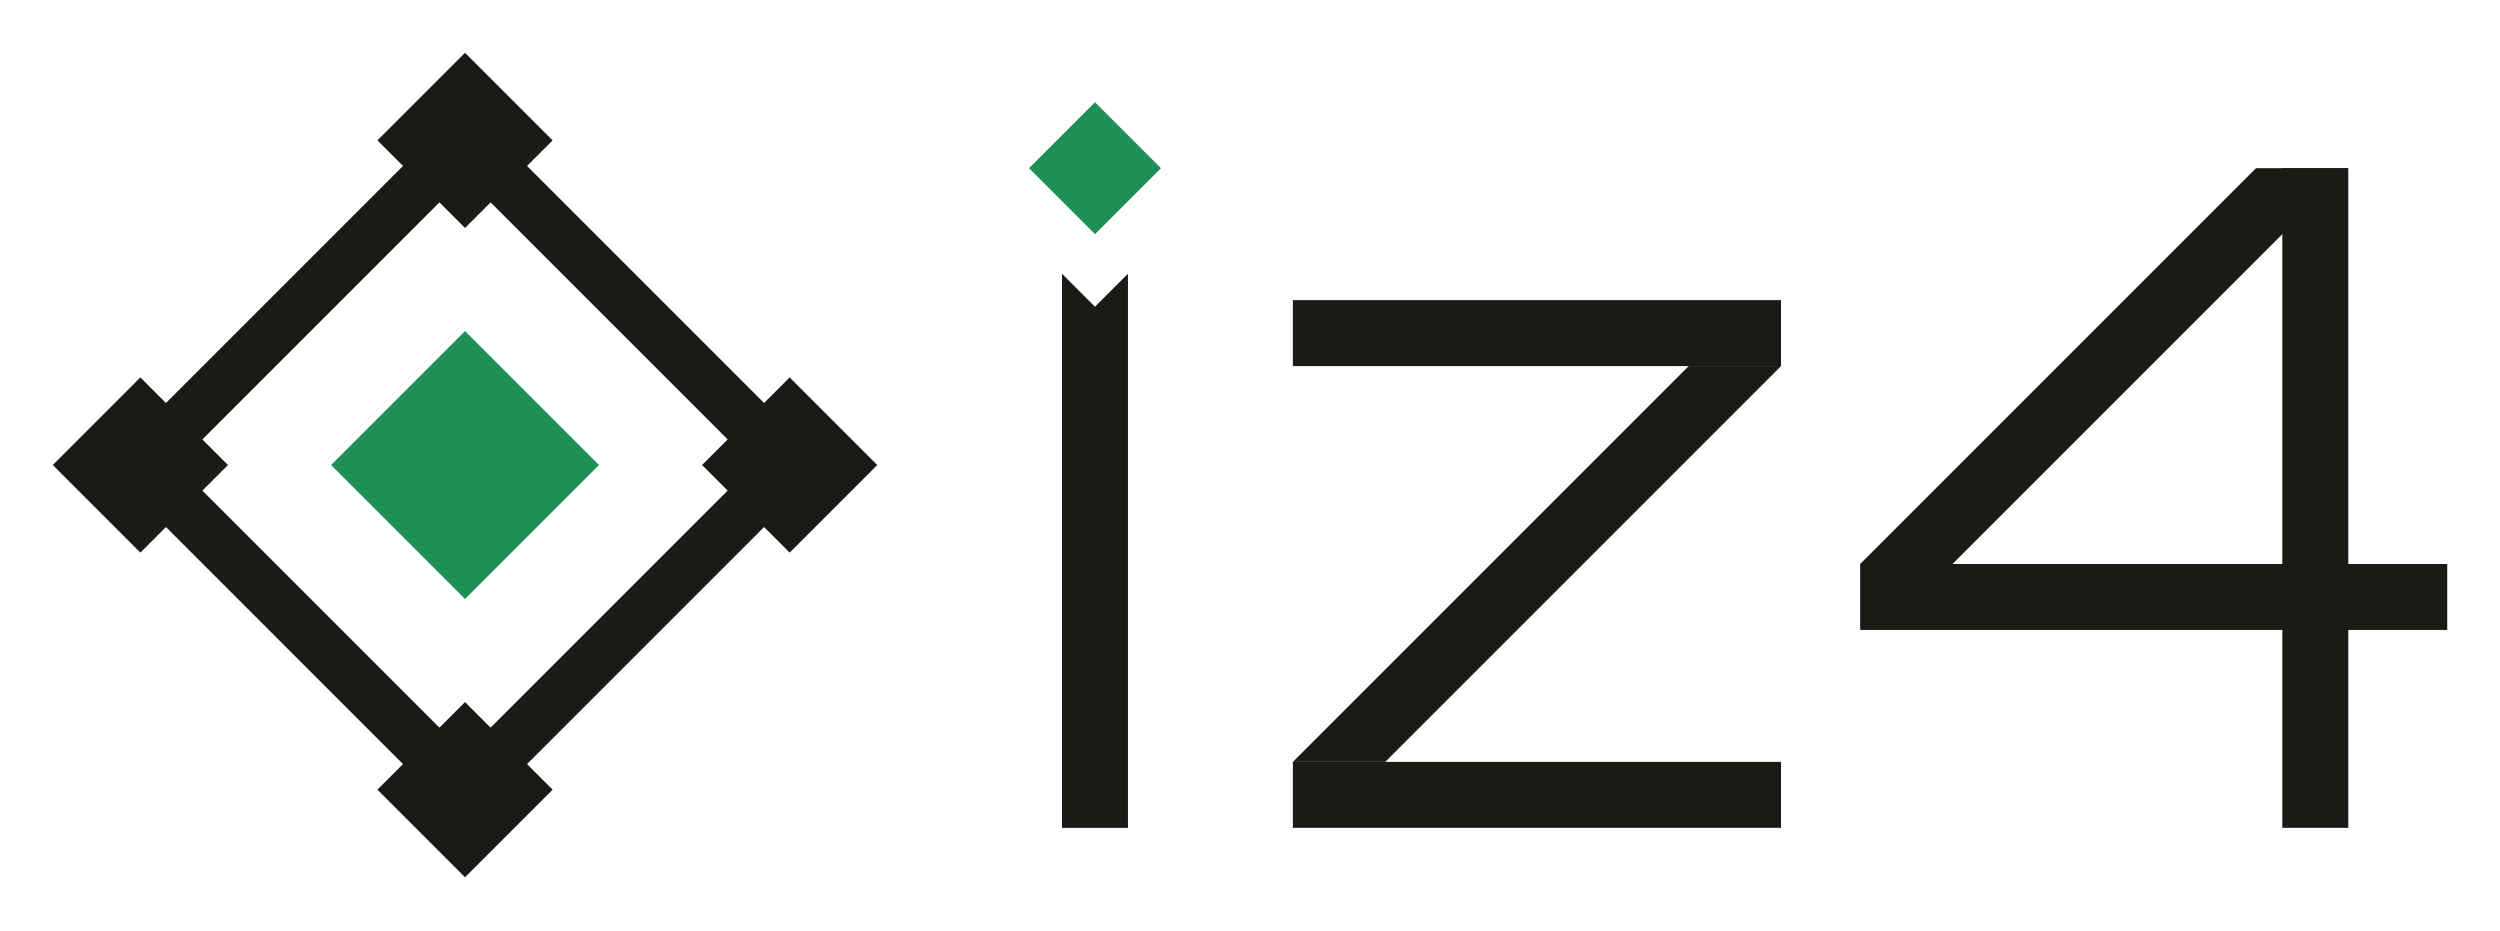
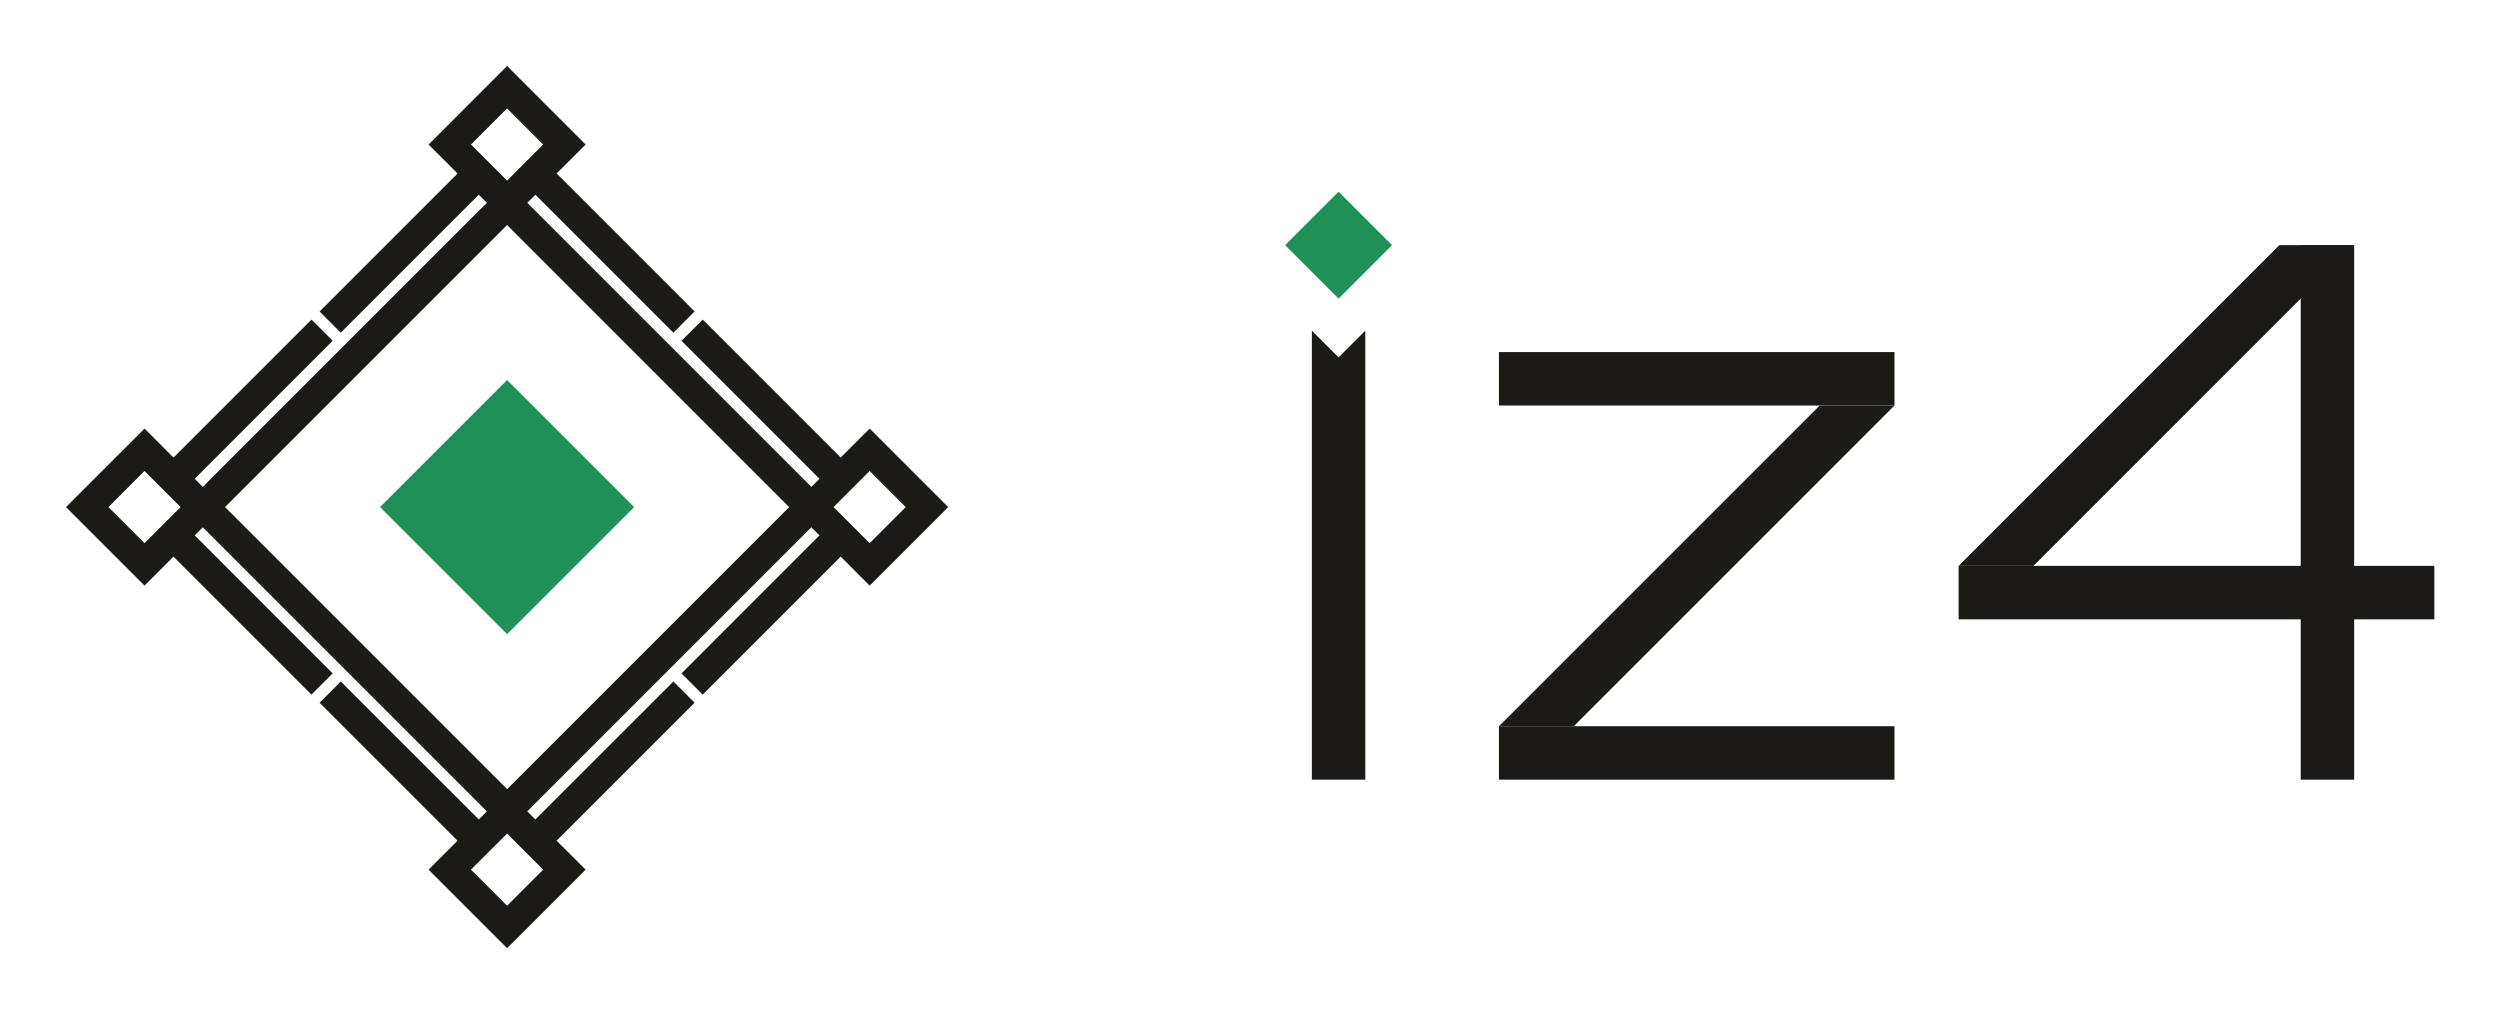
- <svg xmlns="http://www.w3.org/2000/svg" viewBox="-16 -16 758 282" color="#1c1a17" role="img" aria-label="iz4">
-   <g transform="scale(0.7812) translate(-40 -40)">
-     <path d="M200 74L326 200L200 326L74 200Z" fill="none" stroke="currentColor" stroke-width="20" stroke-linejoin="miter" />
-     <path d="M200 40L234 74L200 108L166 74ZM326 166L360 200L326 234L292 200ZM200 292L234 326L200 360L166 326ZM74 166L108 200L74 234L40 200Z" fill="currentColor" />
-     <path d="M200 148L252 200L200 252L148 200Z" fill="#1f9156" />
-   </g>
-   <g transform="translate(236.00 -45.00) scale(2.0)">
+ <svg xmlns="http://www.w3.org/2000/svg" viewBox="14 14 917 372" color="#1c1a17" role="img" aria-label="iz4">
+   <path d="M200 153.40L246.60 200L200 246.60L153.40 200Z" fill="#1f9156" />
+   <path fill="currentColor" fill-rule="evenodd" d="M189.62 85.42 L192.59 88.39 L88.39 192.59 L85.42 189.62 L136.03 139.00 L128.25 131.23 L77.64 181.84 L67.01 171.20 L38.21 200.00 L67.01 228.80 L77.64 218.16 L128.25 268.77 L136.03 261.00 L85.42 210.38 L88.39 207.41 L192.59 311.61 L189.62 314.58 L139.00 263.97 L131.23 271.75 L181.84 322.36 L171.20 332.99 L200.00 361.79 L228.80 332.99 L218.16 322.36 L268.77 271.75 L261.00 263.97 L210.38 314.58 L207.41 311.61 L311.61 207.41 L314.58 210.38 L263.97 261.00 L271.75 268.77 L322.36 218.16 L332.99 228.80 L361.79 200.00 L332.99 171.20 L322.36 181.84 L271.75 131.23 L263.97 139.00 L314.58 189.62 L311.61 192.59 L207.41 88.39 L210.38 85.42 L261.00 136.03 L268.77 128.25 L218.16 77.64 L228.80 67.01 L200.00 38.21 L171.20 67.01 L181.84 77.64 L131.23 128.25 L139.00 136.03ZM96.54 200.00 L200.00 96.54 L303.46 200.00 L200.00 303.46ZM213.24 67.01 L200.00 80.25 L186.76 67.01 L200.00 53.77ZM80.25 200.00 L67.01 213.24 L53.77 200.00 L67.01 186.76ZM346.23 200.00 L332.99 213.24 L319.75 200.00 L332.99 186.76ZM213.24 332.99 L200.00 346.23 L186.76 332.99 L200.00 319.75Z" />
+   <g transform="translate(426.57 25.50) scale(1.9606)">
    <g fill="currentColor">
      <path d="M35 56 L40 61 L45 56 L45 140 L35 140Z" />
      <path d="M70 60 L144 60 L144 70 L70 70Z" />
      <path d="M130 70 L144 70 L84 130 L70 130Z" />
      <path d="M70 130 L144 130 L144 140 L70 140Z" />
      <path d="M216 40 L230 40 L170 100 L156 100Z" />
      <path d="M220 40 L230 40 L230 140 L220 140Z" />
      <path d="M156 100 L245 100 L245 110 L156 110Z" />
    </g>
    <path d="M40 30 L50 40 L40 50 L30 40Z" fill="#1f9156" />
  </g>
</svg>
